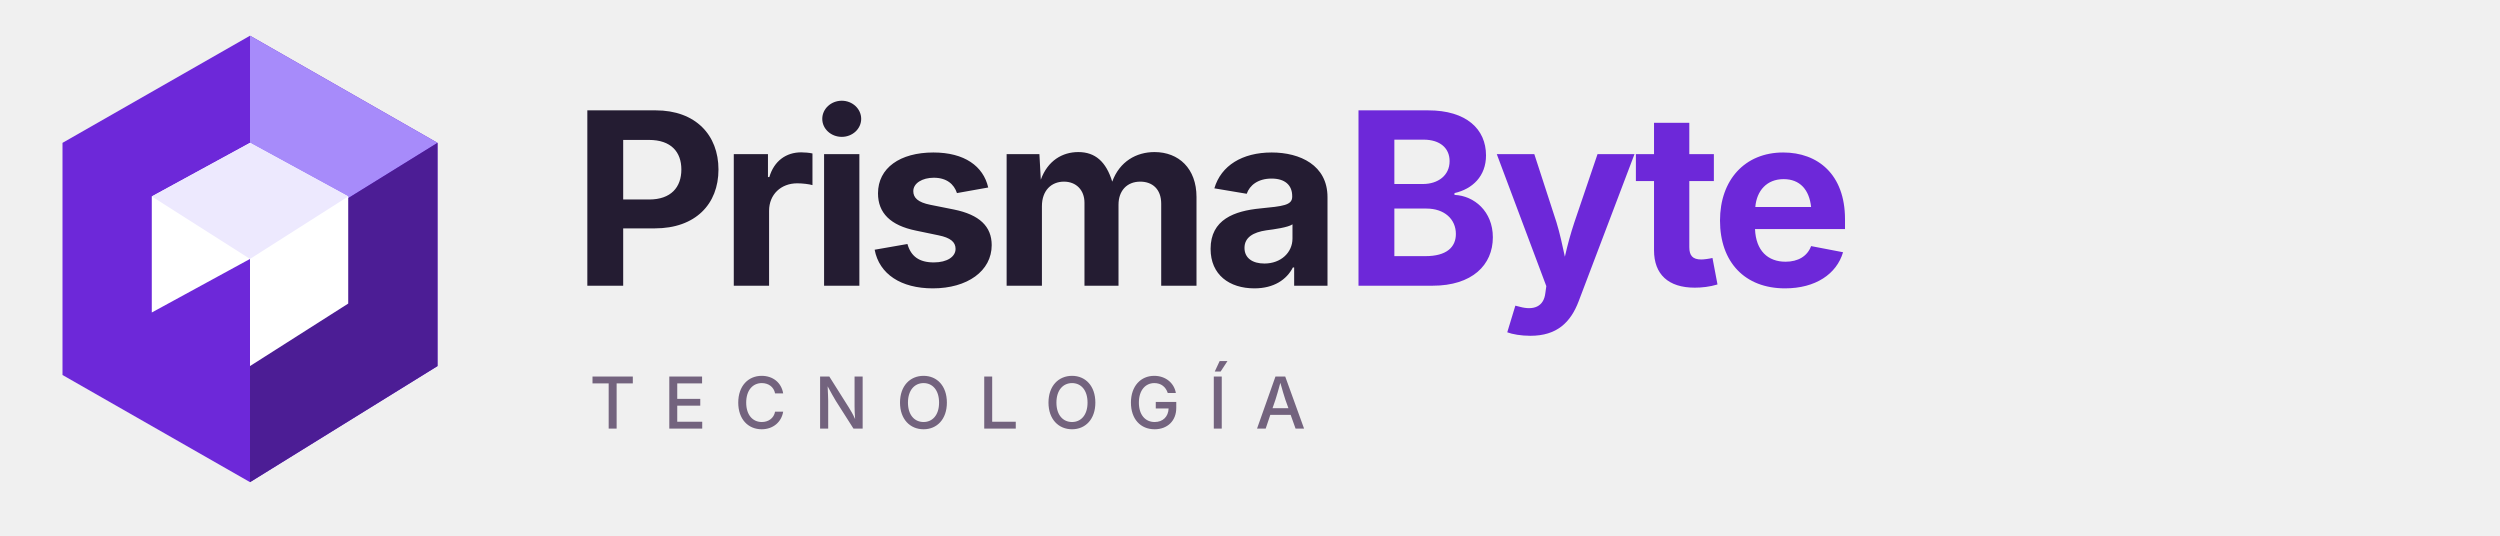
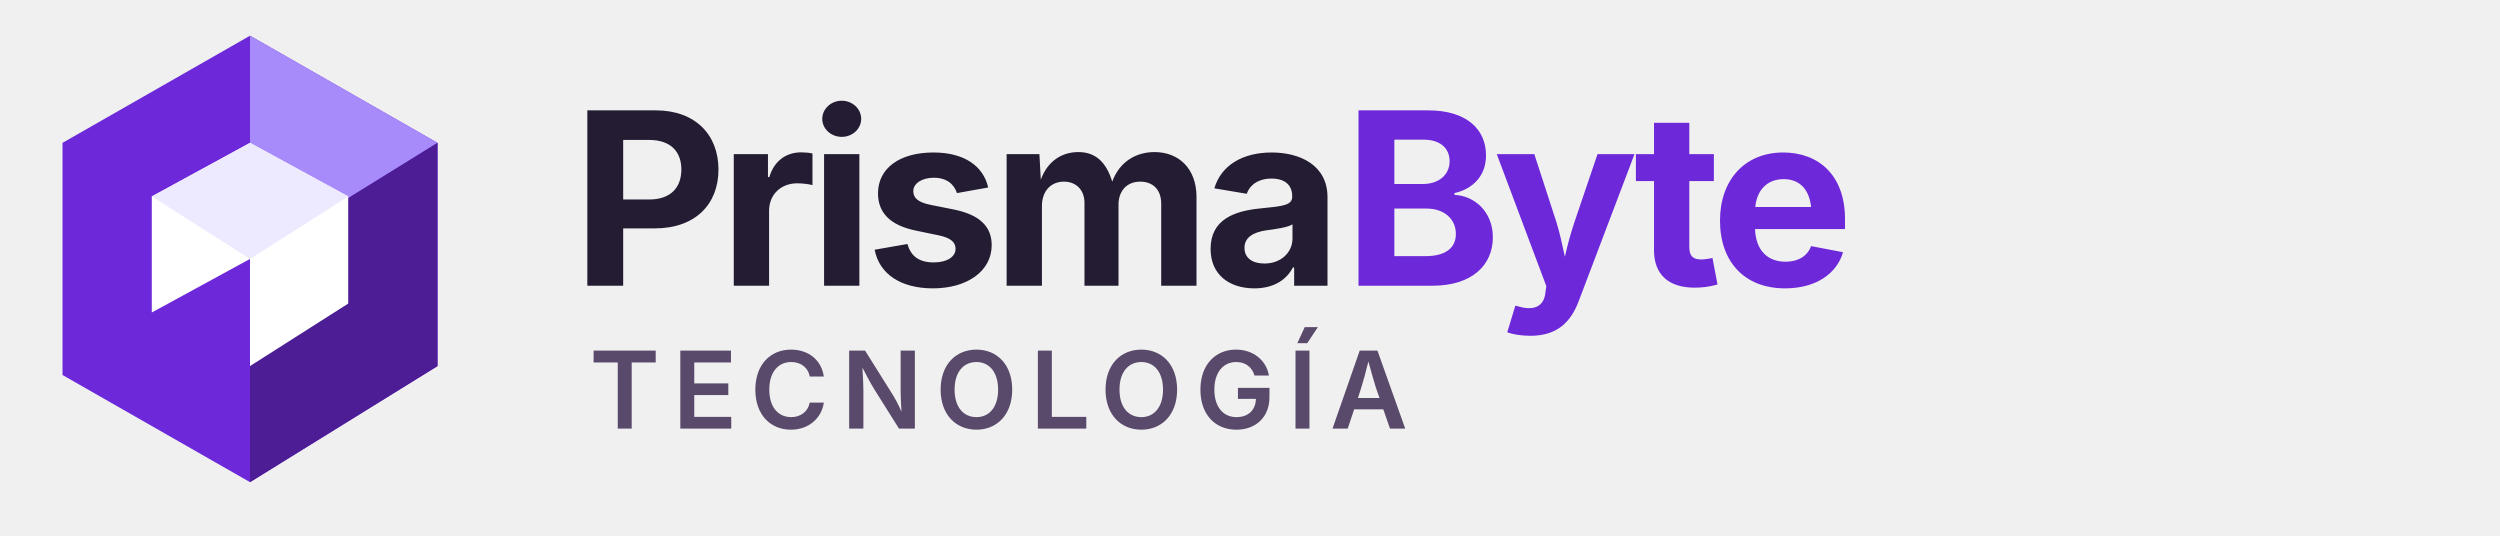
<svg xmlns="http://www.w3.org/2000/svg" width="280" height="60" viewBox="0 0 280 60" fill="none">
  <path d="M7 16 28 4l21 12v25L28 54 7 42V16Z" fill="#6D28D9" />
  <path d="m28 4 21 12-21 13V4Z" fill="#A78BFA" />
  <path d="m28 29 21-13v25L28 54V29Z" fill="#4C1D95" />
  <path d="m17 22 11-6 11 6v12l-11 7V29l-11 6V22Z" fill="white" />
  <path d="m28 16 11 6-11 7-11-7 11-6Z" fill="#EDE9FE" />
  <text x="64" y="32" fill="#241C32" font-family="Inter,Arial,sans-serif" font-size="27" font-weight="700" letter-spacing="-1">Prisma<tspan fill="#6D28D9">Byte</tspan>
  </text>
-   <text x="66" y="48" fill="#73637E" font-family="Inter,Arial,sans-serif" font-size="8" font-weight="500" letter-spacing="3.1">TECNOLOGÍA</text>
+   <text x="66" y="48" fill="#59496a" font-family="Inter,Arial,sans-serif" font-size="12" font-weight="600" letter-spacing="1.4">TECNOLOGÍA</text>
</svg>
